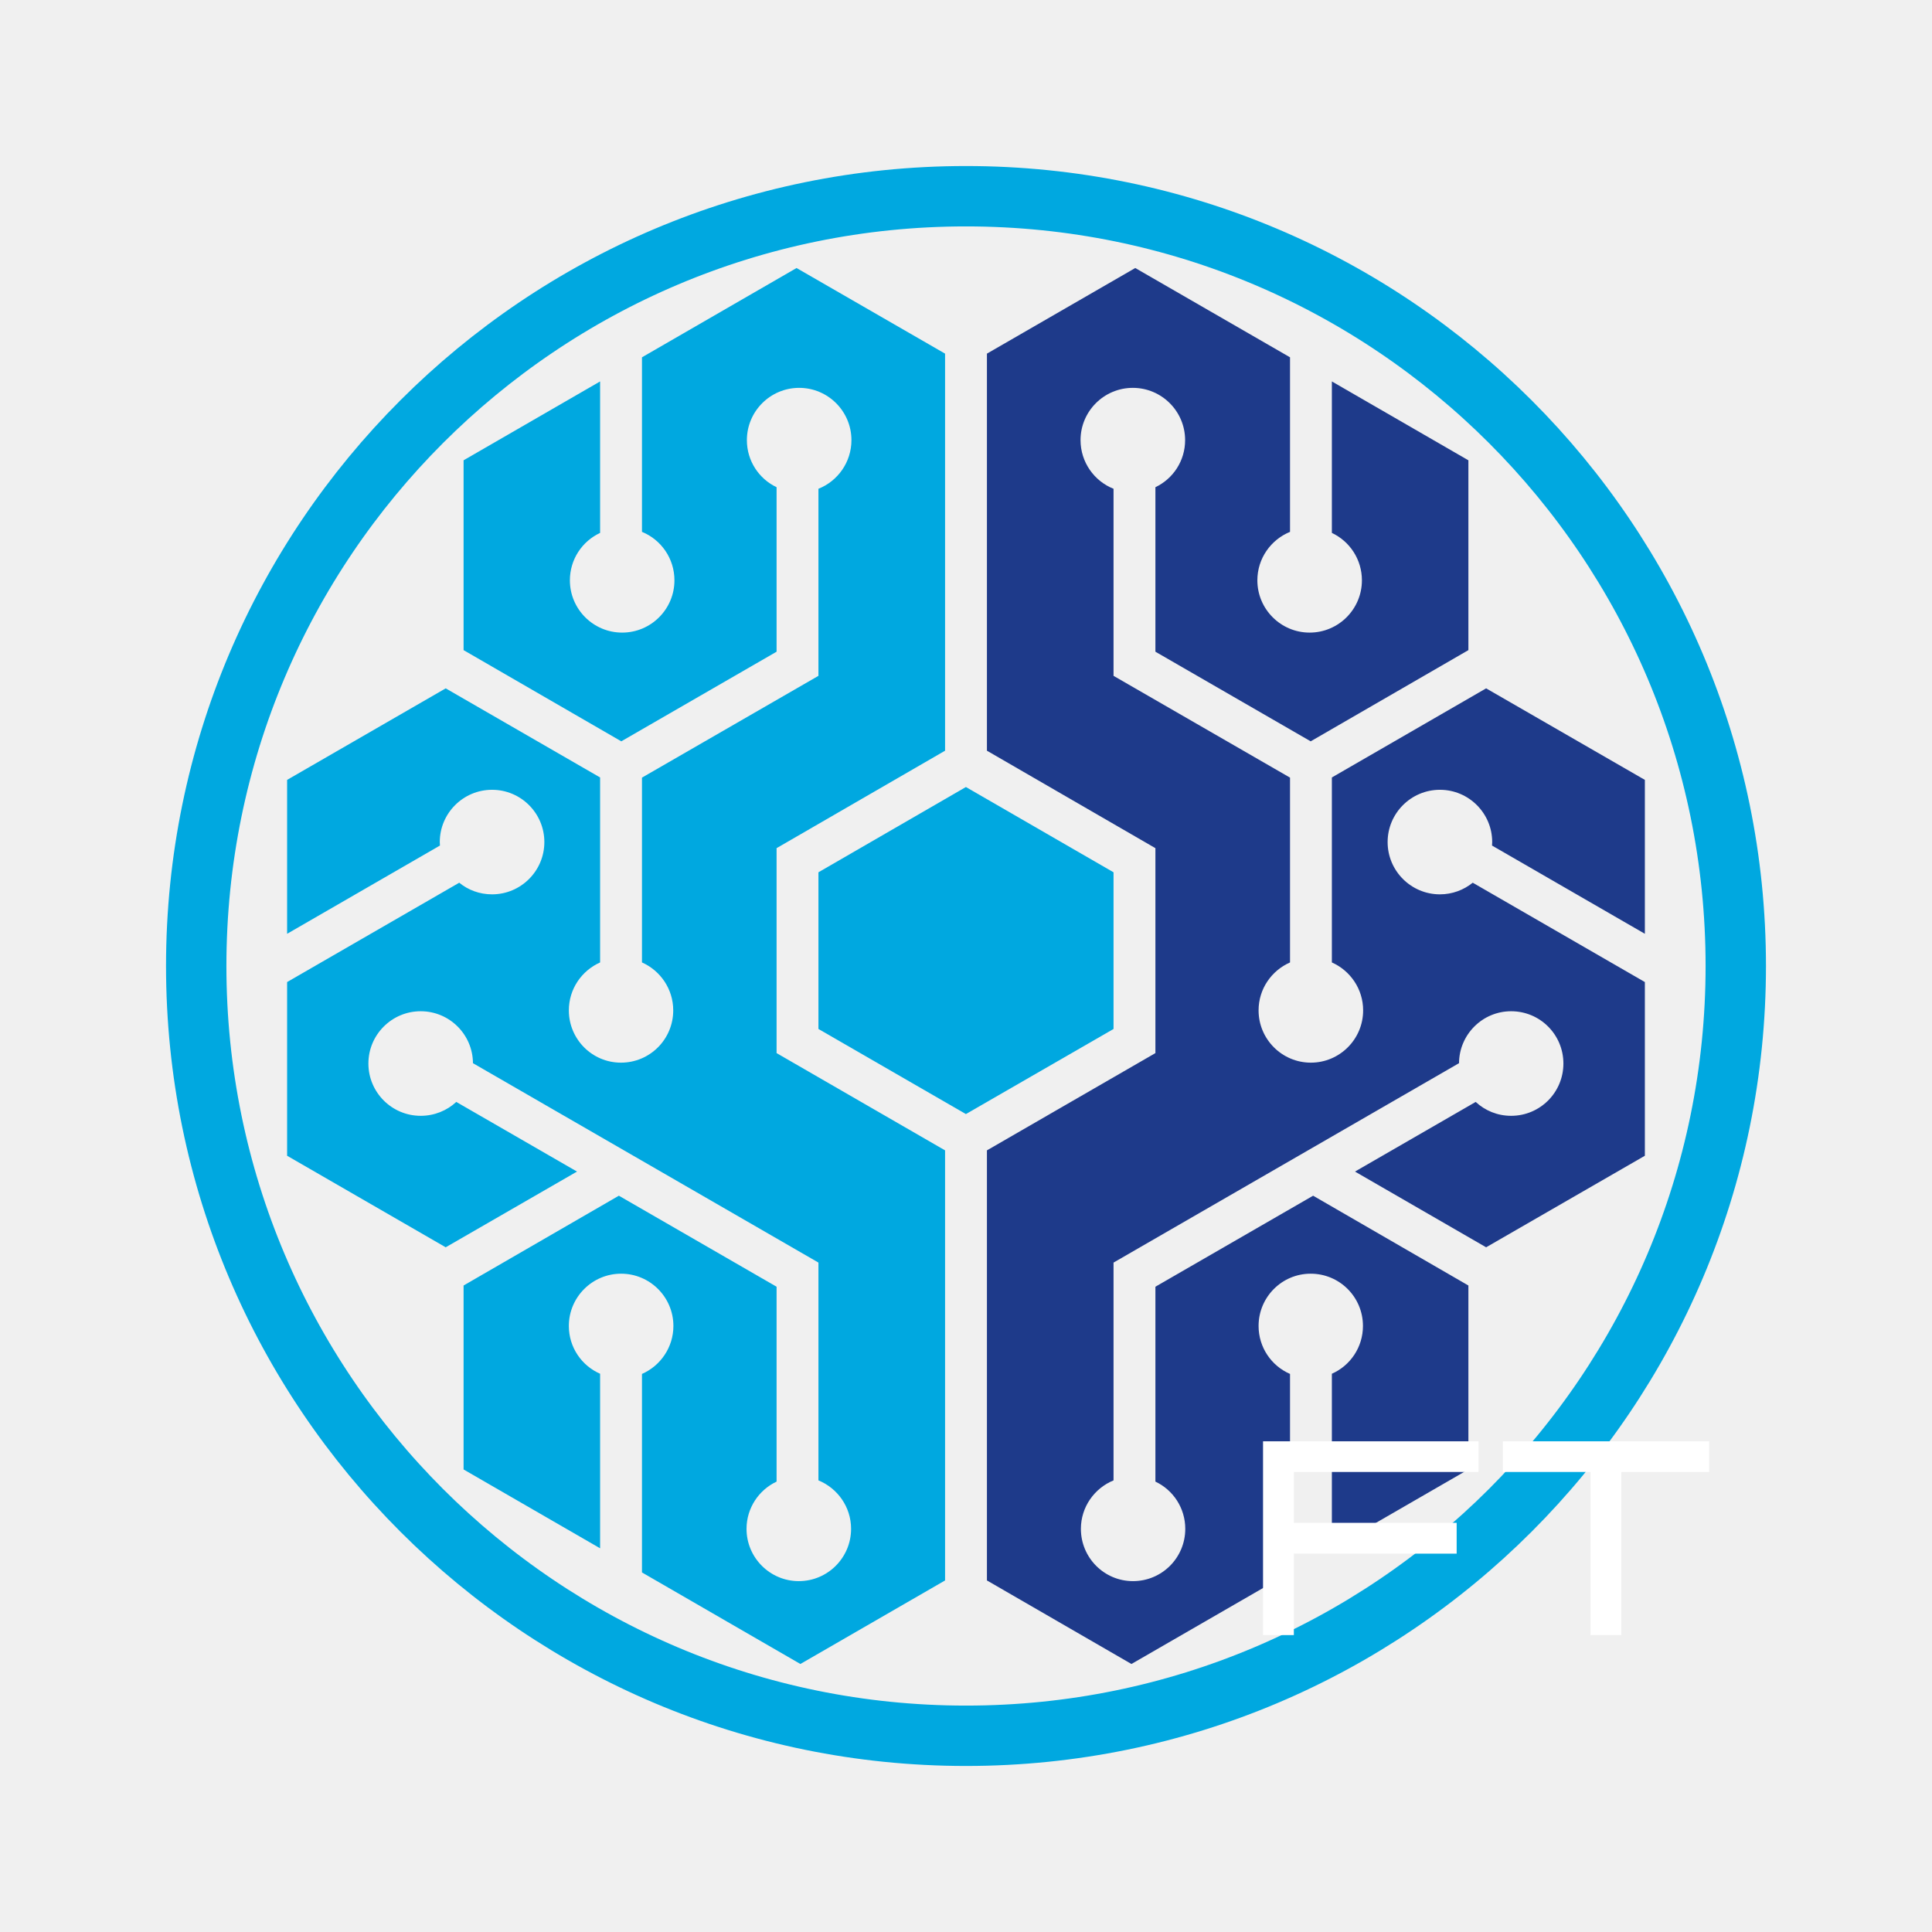
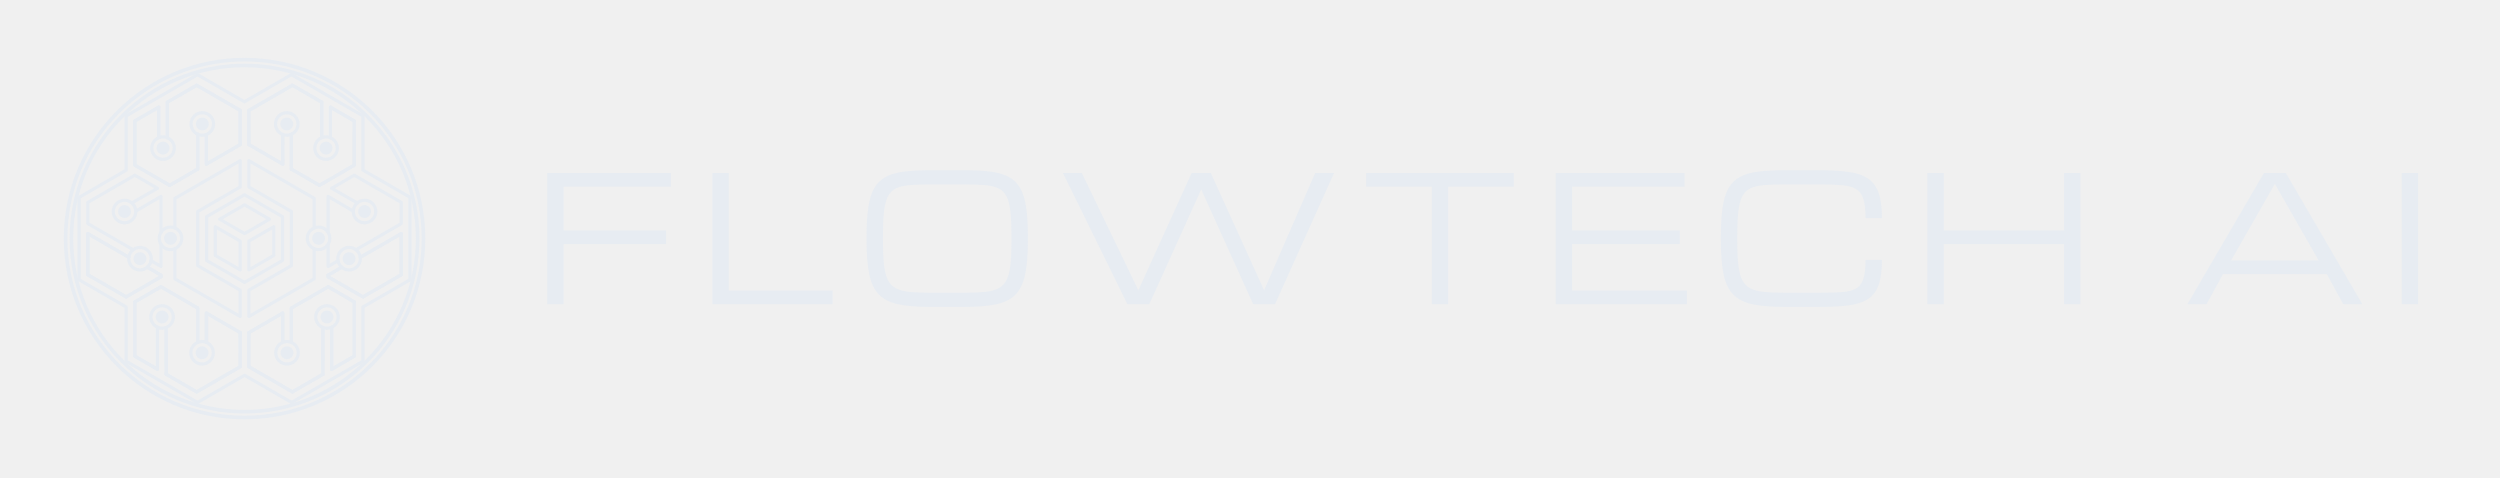
- <svg xmlns="http://www.w3.org/2000/svg" width="512" zoomAndPan="magnify" viewBox="0 0 384 384" height="512" preserveAspectRatio="xMidYMid meet" version="1.0">
-   <defs>
-     <g />
-     <clipPath id="fcb96ea7dd">
-       <path d="M 33 33 L 351 33 L 351 351 L 33 351 Z M 33 33 " clip-rule="nonzero" />
-     </clipPath>
-     <clipPath id="0f198af9d5">
-       <path d="M 192 33 C 104.188 33 33 104.188 33 192 C 33 279.812 104.188 351 192 351 C 279.812 351 351 279.812 351 192 C 351 104.188 279.812 33 192 33 Z M 192 33 " clip-rule="nonzero" />
-     </clipPath>
-     <clipPath id="d2ad4d3870">
-       <path d="M 57.066 53.25 L 188 53.25 L 188 330.75 L 57.066 330.75 Z M 57.066 53.25 " clip-rule="nonzero" />
-     </clipPath>
-     <clipPath id="89737b474a">
-       <path d="M 196 53.25 L 327 53.25 L 327 330.75 L 196 330.75 Z M 196 53.25 " clip-rule="nonzero" />
-     </clipPath>
-     <clipPath id="e0637523d8">
-       <rect x="0" width="384" y="0" height="384" />
-     </clipPath>
-   </defs>
-   <g>
-     <g clip-path="url(#e0637523d8)">
-       <g clip-path="url(#fcb96ea7dd)">
-         <g clip-path="url(#0f198af9d5)">
-           <path stroke-linecap="butt" transform="matrix(0.375, 0, 0, 0.375, 33.00001, 33)" fill="none" stroke-linejoin="miter" d="M 424 0 C 189.833 0 -0 189.833 -0 424 C -0 658.167 189.833 848 424 848 C 658.167 848 848 658.167 848 424 C 848 189.833 658.167 0 424 0 Z M 424 0 " stroke="#00a8e0" stroke-width="64" stroke-opacity="1" stroke-miterlimit="4" />
-         </g>
-       </g>
-       <path fill="#00a8e0" d="M 162.672 204.516 L 191.98 221.43 L 221.324 204.516 L 221.324 173.375 L 191.98 156.426 L 162.672 173.375 Z M 162.672 204.516 " fill-opacity="1" fill-rule="evenodd" />
-       <g clip-path="url(#d2ad4d3870)">
-         <path fill="#00a8e0" d="M 187.84 228.645 L 154.352 209.312 L 154.352 168.578 L 187.84 149.207 L 187.84 70.289 L 158.32 53.27 L 127.598 71.016 L 127.598 105.711 C 131.395 107.262 134.051 110.992 134.051 115.344 C 134.051 121.074 129.391 125.734 123.66 125.734 C 117.93 125.734 113.27 121.074 113.27 115.344 C 113.27 111.164 115.719 107.574 119.277 105.918 L 119.277 75.812 L 92.141 91.488 L 92.141 129.219 L 123.488 147.344 L 154.352 129.531 L 154.352 96.836 C 150.863 95.18 148.449 91.625 148.449 87.48 C 148.449 81.75 153.109 77.09 158.84 77.09 C 164.57 77.09 169.23 81.75 169.23 87.48 C 169.23 91.867 166.504 95.629 162.672 97.148 L 162.672 134.328 L 127.598 154.559 L 127.598 191.293 C 131.254 192.914 133.809 196.574 133.809 200.82 C 133.809 206.551 129.184 211.211 123.418 211.211 C 117.688 211.211 113.062 206.551 113.062 200.82 C 113.062 196.574 115.617 192.914 119.277 191.293 L 119.277 154.527 L 88.586 136.816 L 57.066 155.008 L 57.066 185.598 L 87.445 168.059 L 87.41 167.367 C 87.41 161.637 92.07 156.977 97.801 156.977 C 103.535 156.977 108.195 161.637 108.195 167.367 C 108.195 173.098 103.535 177.758 97.801 177.758 C 95.316 177.758 93.039 176.895 91.277 175.445 L 57.066 195.191 L 57.066 229.715 L 88.586 247.91 L 114.684 232.859 L 90.691 219.016 C 88.828 220.742 86.34 221.777 83.613 221.777 C 77.883 221.777 73.223 217.117 73.223 211.383 C 73.223 205.652 77.883 200.992 83.613 200.992 C 89.344 200.992 93.969 205.621 94.004 211.316 L 162.672 250.949 L 162.672 294.238 C 166.469 295.793 169.16 299.52 169.16 303.871 C 169.16 309.602 164.5 314.262 158.77 314.262 C 153.039 314.262 148.379 309.602 148.379 303.871 C 148.379 299.73 150.828 296.137 154.352 294.48 L 154.352 255.746 L 123.004 237.656 L 92.141 255.504 L 92.141 292.066 L 119.277 307.738 L 119.277 273.043 C 115.617 271.453 113.062 267.797 113.062 263.547 C 113.062 257.816 117.723 253.156 123.453 253.156 C 129.184 253.156 133.844 257.816 133.844 263.547 C 133.844 267.797 131.254 271.488 127.598 273.078 L 127.598 312.535 L 159.082 330.73 L 187.84 314.125 Z M 187.84 228.645 " fill-opacity="1" fill-rule="evenodd" />
-       </g>
-       <g clip-path="url(#89737b474a)">
-         <path fill="#1e3a8a" d="M 196.16 228.645 L 196.16 314.125 L 224.883 330.73 L 256.402 312.535 L 256.402 273.078 C 252.707 271.488 250.152 267.797 250.152 263.547 C 250.152 257.816 254.777 253.156 260.508 253.156 C 266.273 253.156 270.898 257.816 270.898 263.547 C 270.898 267.797 268.344 271.453 264.719 273.043 L 264.719 307.738 L 291.855 292.066 L 291.855 255.504 L 260.992 237.656 L 229.645 255.746 L 229.645 294.48 C 233.168 296.137 235.582 299.73 235.582 303.871 C 235.582 309.602 230.957 314.262 225.191 314.262 C 219.461 314.262 214.836 309.602 214.836 303.871 C 214.836 299.52 217.527 295.793 221.324 294.238 L 221.324 250.949 L 289.992 211.316 C 290.027 205.621 294.652 200.992 300.348 200.992 C 306.113 200.992 310.738 205.652 310.738 211.383 C 310.738 217.117 306.113 221.777 300.348 221.777 C 297.621 221.777 295.168 220.742 293.305 219.016 L 269.312 232.859 L 295.379 247.91 L 326.93 229.715 L 326.93 195.191 L 292.719 175.445 C 290.922 176.895 288.645 177.758 286.195 177.758 C 280.465 177.758 275.801 173.098 275.801 167.367 C 275.801 161.637 280.465 156.977 286.195 156.977 C 291.926 156.977 296.586 161.637 296.586 167.367 L 296.551 168.059 L 326.93 185.598 L 326.93 155.008 L 295.379 136.816 L 264.719 154.527 L 264.719 191.293 C 268.379 192.914 270.934 196.574 270.934 200.82 C 270.934 206.551 266.273 211.211 260.543 211.211 C 254.812 211.211 250.152 206.551 250.152 200.82 C 250.152 196.574 252.707 192.914 256.402 191.293 L 256.402 154.559 L 221.324 134.328 L 221.324 97.148 C 217.492 95.629 214.766 91.867 214.766 87.48 C 214.766 81.75 219.426 77.09 225.156 77.09 C 230.887 77.09 235.551 81.75 235.551 87.48 C 235.551 91.625 233.133 95.18 229.645 96.836 L 229.645 129.531 L 260.508 147.344 L 291.855 129.219 L 291.855 91.488 L 264.719 75.812 L 264.719 105.918 C 268.242 107.574 270.691 111.164 270.691 115.344 C 270.691 121.074 266.031 125.734 260.301 125.734 C 254.57 125.734 249.91 121.074 249.91 115.344 C 249.91 110.992 252.602 107.262 256.402 105.711 L 256.402 71.016 L 225.641 53.27 L 196.16 70.289 L 196.16 149.207 L 229.645 168.578 L 229.645 209.312 Z M 196.16 228.645 " fill-opacity="1" fill-rule="evenodd" />
-       </g>
-       <g fill="#ffffff" fill-opacity="1">
-         <g transform="translate(245.6625, 324.9875)">
-           <g>
-             <path d="M 11.5 0 L 5.375 0 L 5.375 -38.516 L 48.203 -38.516 L 48.203 -32.422 L 11.5 -32.422 L 11.5 -22.312 L 43.859 -22.312 L 43.859 -16.188 L 11.5 -16.188 Z M 11.5 0 " />
-           </g>
-         </g>
-       </g>
-       <g fill="#ffffff" fill-opacity="1">
-         <g transform="translate(297.8926, 324.9875)">
-           <g>
-             <path d="M 24.359 0 L 18.234 0 L 18.234 -32.422 L 0.812 -32.422 L 0.812 -38.516 L 41.812 -38.516 L 41.812 -32.422 L 24.359 -32.422 Z M 24.359 0 " />
-           </g>
-         </g>
-       </g>
-     </g>
+ <svg xmlns="http://www.w3.org/2000/svg" viewBox="0 0 838.3 160.0" width="838.3" height="160.0">
+   <g transform="translate(82.00,80.00) scale(0.6742)">
+     <path d="M46.493,11.015 41.569,13.855 41.569,2.831" fill="none" stroke="#E7ECF2" stroke-width="1.6" stroke-linecap="round" stroke-linejoin="round" />
+     <path d="M41.569,-3.079 41.569,-20.976 54.094,-13.627" fill="none" stroke="#E7ECF2" stroke-width="1.6" stroke-linecap="round" stroke-linejoin="round" />
+     <path d="M56.068,-17.726 43.301,-25 54.567,-31.504 77.942,-18.009 77.942,-7.449 55.401,5.551" fill="none" stroke="#E7ECF2" stroke-width="1.6" stroke-linecap="round" stroke-linejoin="round" />
+     <path d="M57.557,9.307 77.942,-2.449 77.942,18.016 58.892,29.001 43.301,20.02 41.569,19.024 41.569,18.194 48.358,14.254" fill="none" stroke="#E7ECF2" stroke-width="1.6" stroke-linecap="round" stroke-linejoin="round" />
+     <path d="M-18.961,51.634 -18.961,37.053 -2.178,46.743 -2.178,48.743 -2.165,63.75 -23.816,76.25 -38.974,67.498 -38.989,44.227" fill="none" stroke="#E7ECF2" stroke-width="1.6" stroke-linecap="round" stroke-linejoin="round" />
+     <path d="M-43.323,44.096 -43.323,64.988 -54.56,58.5 -54.56,31.5 -43.301,24.968 -41.569,23.968 -23.29,34.554 -23.29,51.638" fill="none" stroke="#E7ECF2" stroke-width="1.6" stroke-linecap="round" stroke-linejoin="round" />
+     <path d="M-54.094,-13.627 -41.569,-20.976 -41.569,-3.079" fill="none" stroke="#E7ECF2" stroke-width="1.6" stroke-linecap="round" stroke-linejoin="round" />
+     <path d="M-41.569,2.831 -41.569,13.855 -46.493,11.015" fill="none" stroke="#E7ECF2" stroke-width="1.6" stroke-linecap="round" stroke-linejoin="round" />
+     <path d="M-55.401,5.551 -77.942,-7.449 -77.942,-18.009 -54.567,-31.504 -43.301,-25 -56.068,-17.726" fill="none" stroke="#E7ECF2" stroke-width="1.6" stroke-linecap="round" stroke-linejoin="round" />
+     <path d="M38.989,44.227 38.974,67.498 23.816,76.25 2.165,63.75 2.165,48.75 2.178,46.743 18.961,37.053 18.961,51.634" fill="none" stroke="#E7ECF2" stroke-width="1.6" stroke-linecap="round" stroke-linejoin="round" />
+     <path d="M23.29,51.638 23.29,34.554 41.569,24 43.301,24.965 54.56,31.5 54.56,58.5 43.323,64.988 43.323,44.096" fill="none" stroke="#E7ECF2" stroke-width="1.6" stroke-linecap="round" stroke-linejoin="round" />
+     <path d="M-38.389,-50.17 -38.389,-67.836 -23.816,-76.25 -2.165,-63.75 -2.165,-48.75 -2.178,-46.743 -18.998,-37.031 -18.998,-39.053 -18.998,-51.77" fill="none" stroke="#E7ECF2" stroke-width="1.6" stroke-linecap="round" stroke-linejoin="round" />
+     <path d="M-23.291,-51.89 -23.291,-36.553 -23.265,-34.568 -37.227,-26.507 -38.959,-27.507 -54.566,-36.504 -54.561,-58.499 -42.72,-65.336 -42.72,-50.158" fill="none" stroke="#E7ECF2" stroke-width="1.6" stroke-linecap="round" stroke-linejoin="round" />
+     <path d="M34.641,5.038 34.641,20.023 2.165,38.751 2.165,25.66 23.305,13.455 23.305,-13.455 2.165,-25.66 2.165,-38.75 34.641,-20 34.641,-5.286" fill="none" stroke="#E7ECF2" stroke-width="1.6" stroke-linecap="round" stroke-linejoin="round" />
+     <path d="M-48.358,14.254 -41.569,18.194 -41.569,19.024 -43.301,20.021 -58.892,29.001 -77.942,18.016 -77.942,-2.449 -57.557,9.307" fill="none" stroke="#E7ECF2" stroke-width="1.6" stroke-linecap="round" stroke-linejoin="round" />
+     <path d="M-0,68 23.383,81.5 58.89,61 58.89,34 82.272,20.513 82.272,-20.576 58.89,-34.054 58.89,-61 23.299,-81.548 -0.061,-68.035 -23.383,-81.5 -58.89,-61 -58.89,-34.007 -82.272,-20.507 -82.272,20.5 -58.89,34 -58.89,61 -23.383,81.5Z" fill="none" stroke="#E7ECF2" stroke-width="1.6" stroke-linecap="round" stroke-linejoin="round" />
+     <path d="M18.956,-51.786 18.998,-39.053 18.998,-37.031 2.178,-46.743 2.178,-48.743 2.165,-63.75 23.816,-76.25 38.389,-67.836 38.389,-50.17" fill="none" stroke="#E7ECF2" stroke-width="1.6" stroke-linecap="round" stroke-linejoin="round" />
+     <path d="M42.72,-50.158 42.72,-65.336 54.561,-58.499 54.566,-36.504 39.002,-27.482 37.227,-26.507 23.265,-34.568 23.288,-36.555 23.291,-51.89" fill="none" stroke="#E7ECF2" stroke-width="1.6" stroke-linecap="round" stroke-linejoin="round" />
+     <path d="M-34.641,-5.286 -34.641,-20 -2.165,-38.75 -2.165,-25.66 -23.305,-13.455 -23.305,13.455 -2.165,25.66 -2.165,38.751 -34.641,20.023 -34.641,5.038" fill="none" stroke="#E7ECF2" stroke-width="1.6" stroke-linecap="round" stroke-linejoin="round" />
+     <path d="M-0,21.787 -18.868,10.893 -18.868,-10.893 0,-21.787 18.868,-10.893 18.868,10.893Z" fill="none" stroke="#E7ECF2" stroke-width="1.6" stroke-linecap="round" stroke-linejoin="round" />
+     <path d="M0,-16.78 -12.372,-9.643 0.007,-2.496 12.374,-9.636Z" fill="none" stroke="#E7ECF2" stroke-width="1.6" stroke-linecap="round" stroke-linejoin="round" />
+     <path d="M14.538,8.393 14.538,-5.893 2.165,1.25 2.165,15.554Z" fill="none" stroke="#E7ECF2" stroke-width="1.6" stroke-linecap="round" stroke-linejoin="round" />
+     <path d="M-2.165,1.25 -14.538,-5.893 -14.538,8.409 -2.165,15.554Z" fill="none" stroke="#E7ECF2" stroke-width="1.6" stroke-linecap="round" stroke-linejoin="round" />
+     <path d="M-54.566,-36.504 -54.561,-58.499" fill="none" stroke="#E7ECF2" stroke-width="1.6" stroke-linecap="round" stroke-linejoin="round" />
+     <path d="M-42.72,-65.336 -42.72,-50.158" fill="none" stroke="#E7ECF2" stroke-width="1.6" stroke-linecap="round" stroke-linejoin="round" />
+     <path d="M-38.389,-50.17 -38.389,-67.836" fill="none" stroke="#E7ECF2" stroke-width="1.6" stroke-linecap="round" stroke-linejoin="round" />
+     <path d="M-23.291,-51.89 -23.291,-36.553" fill="none" stroke="#E7ECF2" stroke-width="1.6" stroke-linecap="round" stroke-linejoin="round" />
+     <path d="M-18.998,-39.053 -18.998,-51.77" fill="none" stroke="#E7ECF2" stroke-width="1.6" stroke-linecap="round" stroke-linejoin="round" />
+     <path d="M-2.178,-46.743 -18.998,-37.031" fill="none" stroke="#E7ECF2" stroke-width="1.6" stroke-linecap="round" stroke-linejoin="round" />
+     <path d="M-23.265,-34.568 -37.227,-26.507" fill="none" stroke="#E7ECF2" stroke-width="1.6" stroke-linecap="round" stroke-linejoin="round" />
+     <path d="M-39.002,-27.482 -54.566,-36.504" fill="none" stroke="#E7ECF2" stroke-width="1.6" stroke-linecap="round" stroke-linejoin="round" />
+     <path d="M-37.227,-26.507 -38.959,-27.507" fill="none" stroke="#E7ECF2" stroke-width="1.6" stroke-linecap="round" stroke-linejoin="round" />
+     <path d="M-23.288,-36.555 -23.265,-34.568" fill="none" stroke="#E7ECF2" stroke-width="1.6" stroke-linecap="round" stroke-linejoin="round" />
+     <path d="M-18.998,-37.031 -18.998,-39.053" fill="none" stroke="#E7ECF2" stroke-width="1.6" stroke-linecap="round" stroke-linejoin="round" />
+     <path d="M-38.389,-67.836 -23.816,-76.25" fill="none" stroke="#E7ECF2" stroke-width="1.6" stroke-linecap="round" stroke-linejoin="round" />
+     <path d="M-54.561,-58.499 -42.72,-65.336" fill="none" stroke="#E7ECF2" stroke-width="1.6" stroke-linecap="round" stroke-linejoin="round" />
+     <path d="M-77.942,-2.449 -57.557,9.307" fill="none" stroke="#E7ECF2" stroke-width="1.6" stroke-linecap="round" stroke-linejoin="round" />
+     <path d="M-77.942,18.016 -77.942,-2.449" fill="none" stroke="#E7ECF2" stroke-width="1.6" stroke-linecap="round" stroke-linejoin="round" />
+     <path d="M-58.892,29.001 -77.942,18.016" fill="none" stroke="#E7ECF2" stroke-width="1.6" stroke-linecap="round" stroke-linejoin="round" />
+     <path d="M-54.56,58.5 -54.56,31.5" fill="none" stroke="#E7ECF2" stroke-width="1.6" stroke-linecap="round" stroke-linejoin="round" />
+     <path d="M-54.56,31.5 -43.301,24.968" fill="none" stroke="#E7ECF2" stroke-width="1.6" stroke-linecap="round" stroke-linejoin="round" />
+     <path d="M-43.301,20.02 -58.892,29.001" fill="none" stroke="#E7ECF2" stroke-width="1.6" stroke-linecap="round" stroke-linejoin="round" />
+     <path d="M-48.358,14.254 -41.569,18.194" fill="none" stroke="#E7ECF2" stroke-width="1.6" stroke-linecap="round" stroke-linejoin="round" />
+     <path d="M-41.569,19.024 -43.301,20.021" fill="none" stroke="#E7ECF2" stroke-width="1.6" stroke-linecap="round" stroke-linejoin="round" />
+     <path d="M-41.569,18.194 -41.569,19.024" fill="none" stroke="#E7ECF2" stroke-width="1.6" stroke-linecap="round" stroke-linejoin="round" />
+     <path d="M-43.301,24.965 -41.569,23.968" fill="none" stroke="#E7ECF2" stroke-width="1.6" stroke-linecap="round" stroke-linejoin="round" />
+     <path d="M-41.569,24 -23.29,34.554" fill="none" stroke="#E7ECF2" stroke-width="1.6" stroke-linecap="round" stroke-linejoin="round" />
+     <path d="M-43.323,44.096 -43.323,64.988" fill="none" stroke="#E7ECF2" stroke-width="1.6" stroke-linecap="round" stroke-linejoin="round" />
+     <path d="M-38.974,67.498 -38.989,44.227" fill="none" stroke="#E7ECF2" stroke-width="1.6" stroke-linecap="round" stroke-linejoin="round" />
+     <path d="M-23.29,34.554 -23.29,51.638" fill="none" stroke="#E7ECF2" stroke-width="1.6" stroke-linecap="round" stroke-linejoin="round" />
+     <path d="M-18.961,51.634 -18.961,37.053" fill="none" stroke="#E7ECF2" stroke-width="1.6" stroke-linecap="round" stroke-linejoin="round" />
+     <path d="M-18.961,37.053 -2.178,46.743" fill="none" stroke="#E7ECF2" stroke-width="1.6" stroke-linecap="round" stroke-linejoin="round" />
+     <path d="M-2.165,48.75 -2.165,63.75" fill="none" stroke="#E7ECF2" stroke-width="1.6" stroke-linecap="round" stroke-linejoin="round" />
+     <path d="M-2.178,46.743 -2.178,48.743" fill="none" stroke="#E7ECF2" stroke-width="1.6" stroke-linecap="round" stroke-linejoin="round" />
+     <path d="M2.178,46.743 18.961,37.053" fill="none" stroke="#E7ECF2" stroke-width="1.6" stroke-linecap="round" stroke-linejoin="round" />
+     <path d="M2.178,48.743 2.178,46.743" fill="none" stroke="#E7ECF2" stroke-width="1.6" stroke-linecap="round" stroke-linejoin="round" />
+     <path d="M2.165,63.75 2.165,48.75" fill="none" stroke="#E7ECF2" stroke-width="1.6" stroke-linecap="round" stroke-linejoin="round" />
+     <path d="M18.961,37.053 18.961,51.634" fill="none" stroke="#E7ECF2" stroke-width="1.6" stroke-linecap="round" stroke-linejoin="round" />
+     <path d="M23.29,51.638 23.29,34.554" fill="none" stroke="#E7ECF2" stroke-width="1.6" stroke-linecap="round" stroke-linejoin="round" />
+     <path d="M23.29,34.554 41.569,24" fill="none" stroke="#E7ECF2" stroke-width="1.6" stroke-linecap="round" stroke-linejoin="round" />
+     <path d="M41.569,23.968 43.301,24.965" fill="none" stroke="#E7ECF2" stroke-width="1.6" stroke-linecap="round" stroke-linejoin="round" />
+     <path d="M43.301,24.968 54.56,31.5" fill="none" stroke="#E7ECF2" stroke-width="1.6" stroke-linecap="round" stroke-linejoin="round" />
+     <path d="M54.56,31.5 54.56,58.5" fill="none" stroke="#E7ECF2" stroke-width="1.6" stroke-linecap="round" stroke-linejoin="round" />
+     <path d="M58.892,29.001 43.301,20.02" fill="none" stroke="#E7ECF2" stroke-width="1.6" stroke-linecap="round" stroke-linejoin="round" />
+     <path d="M43.301,20.021 41.569,19.024" fill="none" stroke="#E7ECF2" stroke-width="1.6" stroke-linecap="round" stroke-linejoin="round" />
+     <path d="M41.569,18.194 48.358,14.254" fill="none" stroke="#E7ECF2" stroke-width="1.6" stroke-linecap="round" stroke-linejoin="round" />
+     <path d="M41.569,19.024 41.569,18.194" fill="none" stroke="#E7ECF2" stroke-width="1.6" stroke-linecap="round" stroke-linejoin="round" />
+     <path d="M77.942,18.016 58.892,29.001" fill="none" stroke="#E7ECF2" stroke-width="1.6" stroke-linecap="round" stroke-linejoin="round" />
+     <path d="M77.942,-2.449 77.942,18.016" fill="none" stroke="#E7ECF2" stroke-width="1.6" stroke-linecap="round" stroke-linejoin="round" />
+     <path d="M57.557,9.307 77.942,-2.449" fill="none" stroke="#E7ECF2" stroke-width="1.6" stroke-linecap="round" stroke-linejoin="round" />
+     <path d="M54.561,-58.499 54.566,-36.504" fill="none" stroke="#E7ECF2" stroke-width="1.6" stroke-linecap="round" stroke-linejoin="round" />
+     <path d="M54.566,-36.504 39.002,-27.482" fill="none" stroke="#E7ECF2" stroke-width="1.6" stroke-linecap="round" stroke-linejoin="round" />
+     <path d="M38.959,-27.507 37.227,-26.507" fill="none" stroke="#E7ECF2" stroke-width="1.6" stroke-linecap="round" stroke-linejoin="round" />
+     <path d="M37.227,-26.507 23.265,-34.568" fill="none" stroke="#E7ECF2" stroke-width="1.6" stroke-linecap="round" stroke-linejoin="round" />
+     <path d="M23.291,-36.553 23.291,-51.89" fill="none" stroke="#E7ECF2" stroke-width="1.6" stroke-linecap="round" stroke-linejoin="round" />
+     <path d="M23.265,-34.568 23.288,-36.555" fill="none" stroke="#E7ECF2" stroke-width="1.6" stroke-linecap="round" stroke-linejoin="round" />
+     <path d="M18.998,-51.77 18.998,-39.053" fill="none" stroke="#E7ECF2" stroke-width="1.6" stroke-linecap="round" stroke-linejoin="round" />
+     <path d="M18.998,-37.031 2.178,-46.743" fill="none" stroke="#E7ECF2" stroke-width="1.6" stroke-linecap="round" stroke-linejoin="round" />
+     <path d="M18.998,-39.053 18.998,-37.031" fill="none" stroke="#E7ECF2" stroke-width="1.6" stroke-linecap="round" stroke-linejoin="round" />
+     <path d="M2.165,-63.75 23.816,-76.25" fill="none" stroke="#E7ECF2" stroke-width="1.6" stroke-linecap="round" stroke-linejoin="round" />
+     <path d="M23.816,-76.25 38.389,-67.836" fill="none" stroke="#E7ECF2" stroke-width="1.6" stroke-linecap="round" stroke-linejoin="round" />
+     <path d="M38.389,-67.836 38.389,-50.17" fill="none" stroke="#E7ECF2" stroke-width="1.6" stroke-linecap="round" stroke-linejoin="round" />
+     <path d="M42.72,-50.158 42.72,-65.336" fill="none" stroke="#E7ECF2" stroke-width="1.6" stroke-linecap="round" stroke-linejoin="round" />
+     <path d="M42.72,-65.336 54.561,-58.499" fill="none" stroke="#E7ECF2" stroke-width="1.6" stroke-linecap="round" stroke-linejoin="round" />
+     <path d="M-23.816,-76.25 -2.165,-63.75" fill="none" stroke="#E7ECF2" stroke-width="1.6" stroke-linecap="round" stroke-linejoin="round" />
+     <path d="M-2.165,-63.75 -2.165,-48.75" fill="none" stroke="#E7ECF2" stroke-width="1.6" stroke-linecap="round" stroke-linejoin="round" />
+     <path d="M2.165,-48.75 2.165,-63.75" fill="none" stroke="#E7ECF2" stroke-width="1.6" stroke-linecap="round" stroke-linejoin="round" />
+     <path d="M2.178,-46.743 2.178,-48.743" fill="none" stroke="#E7ECF2" stroke-width="1.6" stroke-linecap="round" stroke-linejoin="round" />
+     <path d="M-2.178,-48.743 -2.178,-46.743" fill="none" stroke="#E7ECF2" stroke-width="1.6" stroke-linecap="round" stroke-linejoin="round" />
+     <path d="M38.989,44.227 38.974,67.498" fill="none" stroke="#E7ECF2" stroke-width="1.6" stroke-linecap="round" stroke-linejoin="round" />
+     <path d="M43.323,64.988 43.323,44.096" fill="none" stroke="#E7ECF2" stroke-width="1.6" stroke-linecap="round" stroke-linejoin="round" />
+     <path d="M54.56,58.5 43.323,64.988" fill="none" stroke="#E7ECF2" stroke-width="1.6" stroke-linecap="round" stroke-linejoin="round" />
+     <path d="M38.974,67.498 23.816,76.25" fill="none" stroke="#E7ECF2" stroke-width="1.6" stroke-linecap="round" stroke-linejoin="round" />
+     <path d="M23.816,76.25 2.165,63.75" fill="none" stroke="#E7ECF2" stroke-width="1.6" stroke-linecap="round" stroke-linejoin="round" />
+     <path d="M-2.165,63.75 -23.816,76.25" fill="none" stroke="#E7ECF2" stroke-width="1.6" stroke-linecap="round" stroke-linejoin="round" />
+     <path d="M-23.816,76.25 -38.974,67.498" fill="none" stroke="#E7ECF2" stroke-width="1.6" stroke-linecap="round" stroke-linejoin="round" />
+     <path d="M-43.323,64.988 -54.56,58.5" fill="none" stroke="#E7ECF2" stroke-width="1.6" stroke-linecap="round" stroke-linejoin="round" />
+     <circle cx="-21" cy="-57" r="5.6" fill="none" stroke="#E7ECF2" stroke-width="1.6" />
+     <circle cx="-40.54" cy="-45" r="5.6" fill="none" stroke="#E7ECF2" stroke-width="1.6" />
+     <circle cx="-52" cy="10" r="5.6" fill="none" stroke="#E7ECF2" stroke-width="1.6" />
+     <circle cx="-41" cy="39" r="5.6" fill="none" stroke="#E7ECF2" stroke-width="1.6" />
+     <circle cx="-21.121" cy="56.801" r="5.6" fill="none" stroke="#E7ECF2" stroke-width="1.6" />
+     <circle cx="21.121" cy="56.801" r="5.6" fill="none" stroke="#E7ECF2" stroke-width="1.6" />
+     <circle cx="41" cy="39" r="5.6" fill="none" stroke="#E7ECF2" stroke-width="1.6" />
+     <circle cx="52" cy="10" r="5.6" fill="none" stroke="#E7ECF2" stroke-width="1.6" />
+     <circle cx="40.54" cy="-45" r="5.6" fill="none" stroke="#E7ECF2" stroke-width="1.6" />
+     <circle cx="21" cy="-57" r="5.6" fill="none" stroke="#E7ECF2" stroke-width="1.6" />
+     <circle cx="36.812" cy="-0.124" r="5.6" fill="none" stroke="#E7ECF2" stroke-width="1.6" />
+     <circle cx="59.691" cy="-13.456" r="5.6" fill="none" stroke="#E7ECF2" stroke-width="1.6" />
+     <circle cx="-59.691" cy="-13.456" r="5.6" fill="none" stroke="#E7ECF2" stroke-width="1.6" />
+     <circle cx="-36.812" cy="-0.124" r="5.6" fill="none" stroke="#E7ECF2" stroke-width="1.6" />
+     <circle cx="0" cy="-0" r="89" fill="none" stroke="#E7ECF2" stroke-width="1.8" />
+     <circle cx="0" cy="-0" r="86.103" fill="none" stroke="#E7ECF2" stroke-width="1.8" />
+     <circle cx="-21" cy="-57" r="3.2" fill="#E7ECF2" />
+     <circle cx="-40.54" cy="-45" r="3.2" fill="#E7ECF2" />
+     <circle cx="-52" cy="10" r="3.2" fill="#E7ECF2" />
+     <circle cx="-41" cy="39" r="3.2" fill="#E7ECF2" />
+     <circle cx="-21.121" cy="56.801" r="3.2" fill="#E7ECF2" />
+     <circle cx="21.121" cy="56.801" r="3.2" fill="#E7ECF2" />
+     <circle cx="41" cy="39" r="3.2" fill="#E7ECF2" />
+     <circle cx="52" cy="10" r="3.2" fill="#E7ECF2" />
+     <circle cx="40.54" cy="-45" r="3.2" fill="#E7ECF2" />
+     <circle cx="21" cy="-57" r="3.2" fill="#E7ECF2" />
+     <circle cx="36.812" cy="-0.124" r="3.2" fill="#E7ECF2" />
+     <circle cx="59.691" cy="-13.456" r="3.2" fill="#E7ECF2" />
+     <circle cx="-59.691" cy="-13.456" r="3.2" fill="#E7ECF2" />
+     <circle cx="-36.812" cy="-0.124" r="3.2" fill="#E7ECF2" />
  </g>
+   <path transform="translate(178.00,102.00)" d="M5.5 0.0V-44.0H46.979V-39.417H11.0V-24.75H45.346V-20.167H11.0V0.0ZM60.867 0.0V-44.0H66.367V-4.583H101.2V0.0ZM133.851 0.917Q127.405 0.917 123.252 0.043Q119.098 -0.831 116.763 -3.18Q114.429 -5.529 113.498 -9.94Q112.567 -14.352 112.567 -21.427V-22.573Q112.567 -28.417 113.14 -32.384Q113.713 -36.352 115.116 -38.844Q116.52 -41.336 118.94 -42.654Q121.361 -43.971 125.028 -44.444Q128.694 -44.917 133.851 -44.917H145.395Q150.551 -44.917 154.218 -44.444Q157.884 -43.971 160.305 -42.654Q162.726 -41.336 164.129 -38.844Q165.533 -36.352 166.106 -32.384Q166.679 -28.417 166.679 -22.573V-21.427Q166.679 -14.352 165.748 -9.94Q164.817 -5.529 162.482 -3.18Q160.147 -0.831 155.994 0.043Q151.84 0.917 145.395 0.917ZM133.851 -3.839H145.395Q149.491 -3.839 152.298 -4.125Q155.106 -4.411 156.867 -5.357Q158.629 -6.302 159.56 -8.221Q160.491 -10.141 160.835 -13.349Q161.179 -16.557 161.179 -21.427V-22.573Q161.179 -27.615 160.835 -30.88Q160.491 -34.146 159.56 -36.036Q158.629 -37.927 156.867 -38.801Q155.106 -39.674 152.298 -39.918Q149.491 -40.161 145.395 -40.161H133.851Q129.754 -40.161 126.947 -39.918Q124.14 -39.674 122.378 -38.801Q120.616 -37.927 119.685 -36.036Q118.754 -34.146 118.41 -30.88Q118.067 -27.615 118.067 -22.573V-21.427Q118.067 -16.557 118.41 -13.349Q118.754 -10.141 119.685 -8.221Q120.616 -6.302 122.378 -5.357Q124.14 -4.411 126.947 -4.125Q129.754 -3.839 133.851 -3.839ZM200.045 0.0 178.418 -44.0H184.748L203.712 -4.669L221.587 -44.0H228.004L245.879 -4.669L263.009 -44.0H269.34L249.545 0.0H242.212L224.795 -38.471L207.379 0.0ZM302.105 0.0V-39.417H280.105V-44.0H329.605V-39.417H307.605V0.0ZM343.664 0.0V-44.0H386.862V-39.417H349.164V-24.75H385.286V-20.167H349.164V-4.583H387.664V0.0ZM399.031 -21.427V-22.573Q399.031 -28.417 399.604 -32.384Q400.177 -36.352 401.58 -38.844Q402.984 -41.336 405.404 -42.654Q407.825 -43.971 411.492 -44.444Q415.158 -44.917 420.315 -44.917H431.859Q437.76 -44.917 441.813 -44.358Q445.867 -43.799 448.345 -42.152Q450.822 -40.505 451.94 -37.311Q453.057 -34.117 453.057 -28.846H447.557Q447.557 -33.0 446.812 -35.306Q446.067 -37.612 444.305 -38.643Q442.544 -39.674 439.507 -39.918Q436.471 -40.161 431.859 -40.161H420.315Q416.218 -40.161 413.411 -39.918Q410.604 -39.674 408.842 -38.801Q407.08 -37.927 406.149 -36.036Q405.218 -34.146 404.874 -30.88Q404.531 -27.615 404.531 -22.573V-21.427Q404.531 -16.557 404.874 -13.349Q405.218 -10.141 406.149 -8.221Q407.08 -6.302 408.842 -5.357Q410.604 -4.411 413.411 -4.125Q416.218 -3.839 420.315 -3.839H431.859Q436.471 -3.839 439.507 -4.039Q442.544 -4.24 444.305 -5.214Q446.067 -6.188 446.812 -8.465Q447.557 -10.742 447.557 -14.867H453.057Q453.057 -9.596 451.94 -6.445Q450.822 -3.294 448.345 -1.704Q445.867 -0.115 441.813 0.401Q437.76 0.917 431.859 0.917H420.315Q413.869 0.917 409.716 0.043Q405.562 -0.831 403.227 -3.18Q400.893 -5.529 399.962 -9.94Q399.031 -14.352 399.031 -21.427ZM468.291 0.0V-44.0H473.791V-24.75H514.124V-44.0H519.624V0.0H514.124V-20.167H473.791V0.0Z" fill="#E7ECF2" />
+   <path transform="translate(178.00,102.00)" d="M555.477 0.0 581.144 -44.0H588.477L614.144 0.0H607.727L602.227 -10.083H567.394L561.894 0.0ZM570.144 -14.667H599.477L584.81 -40.333ZM627.344 0.0V-44.0H632.844V0.0Z" fill="#E7ECF2" />
</svg>
